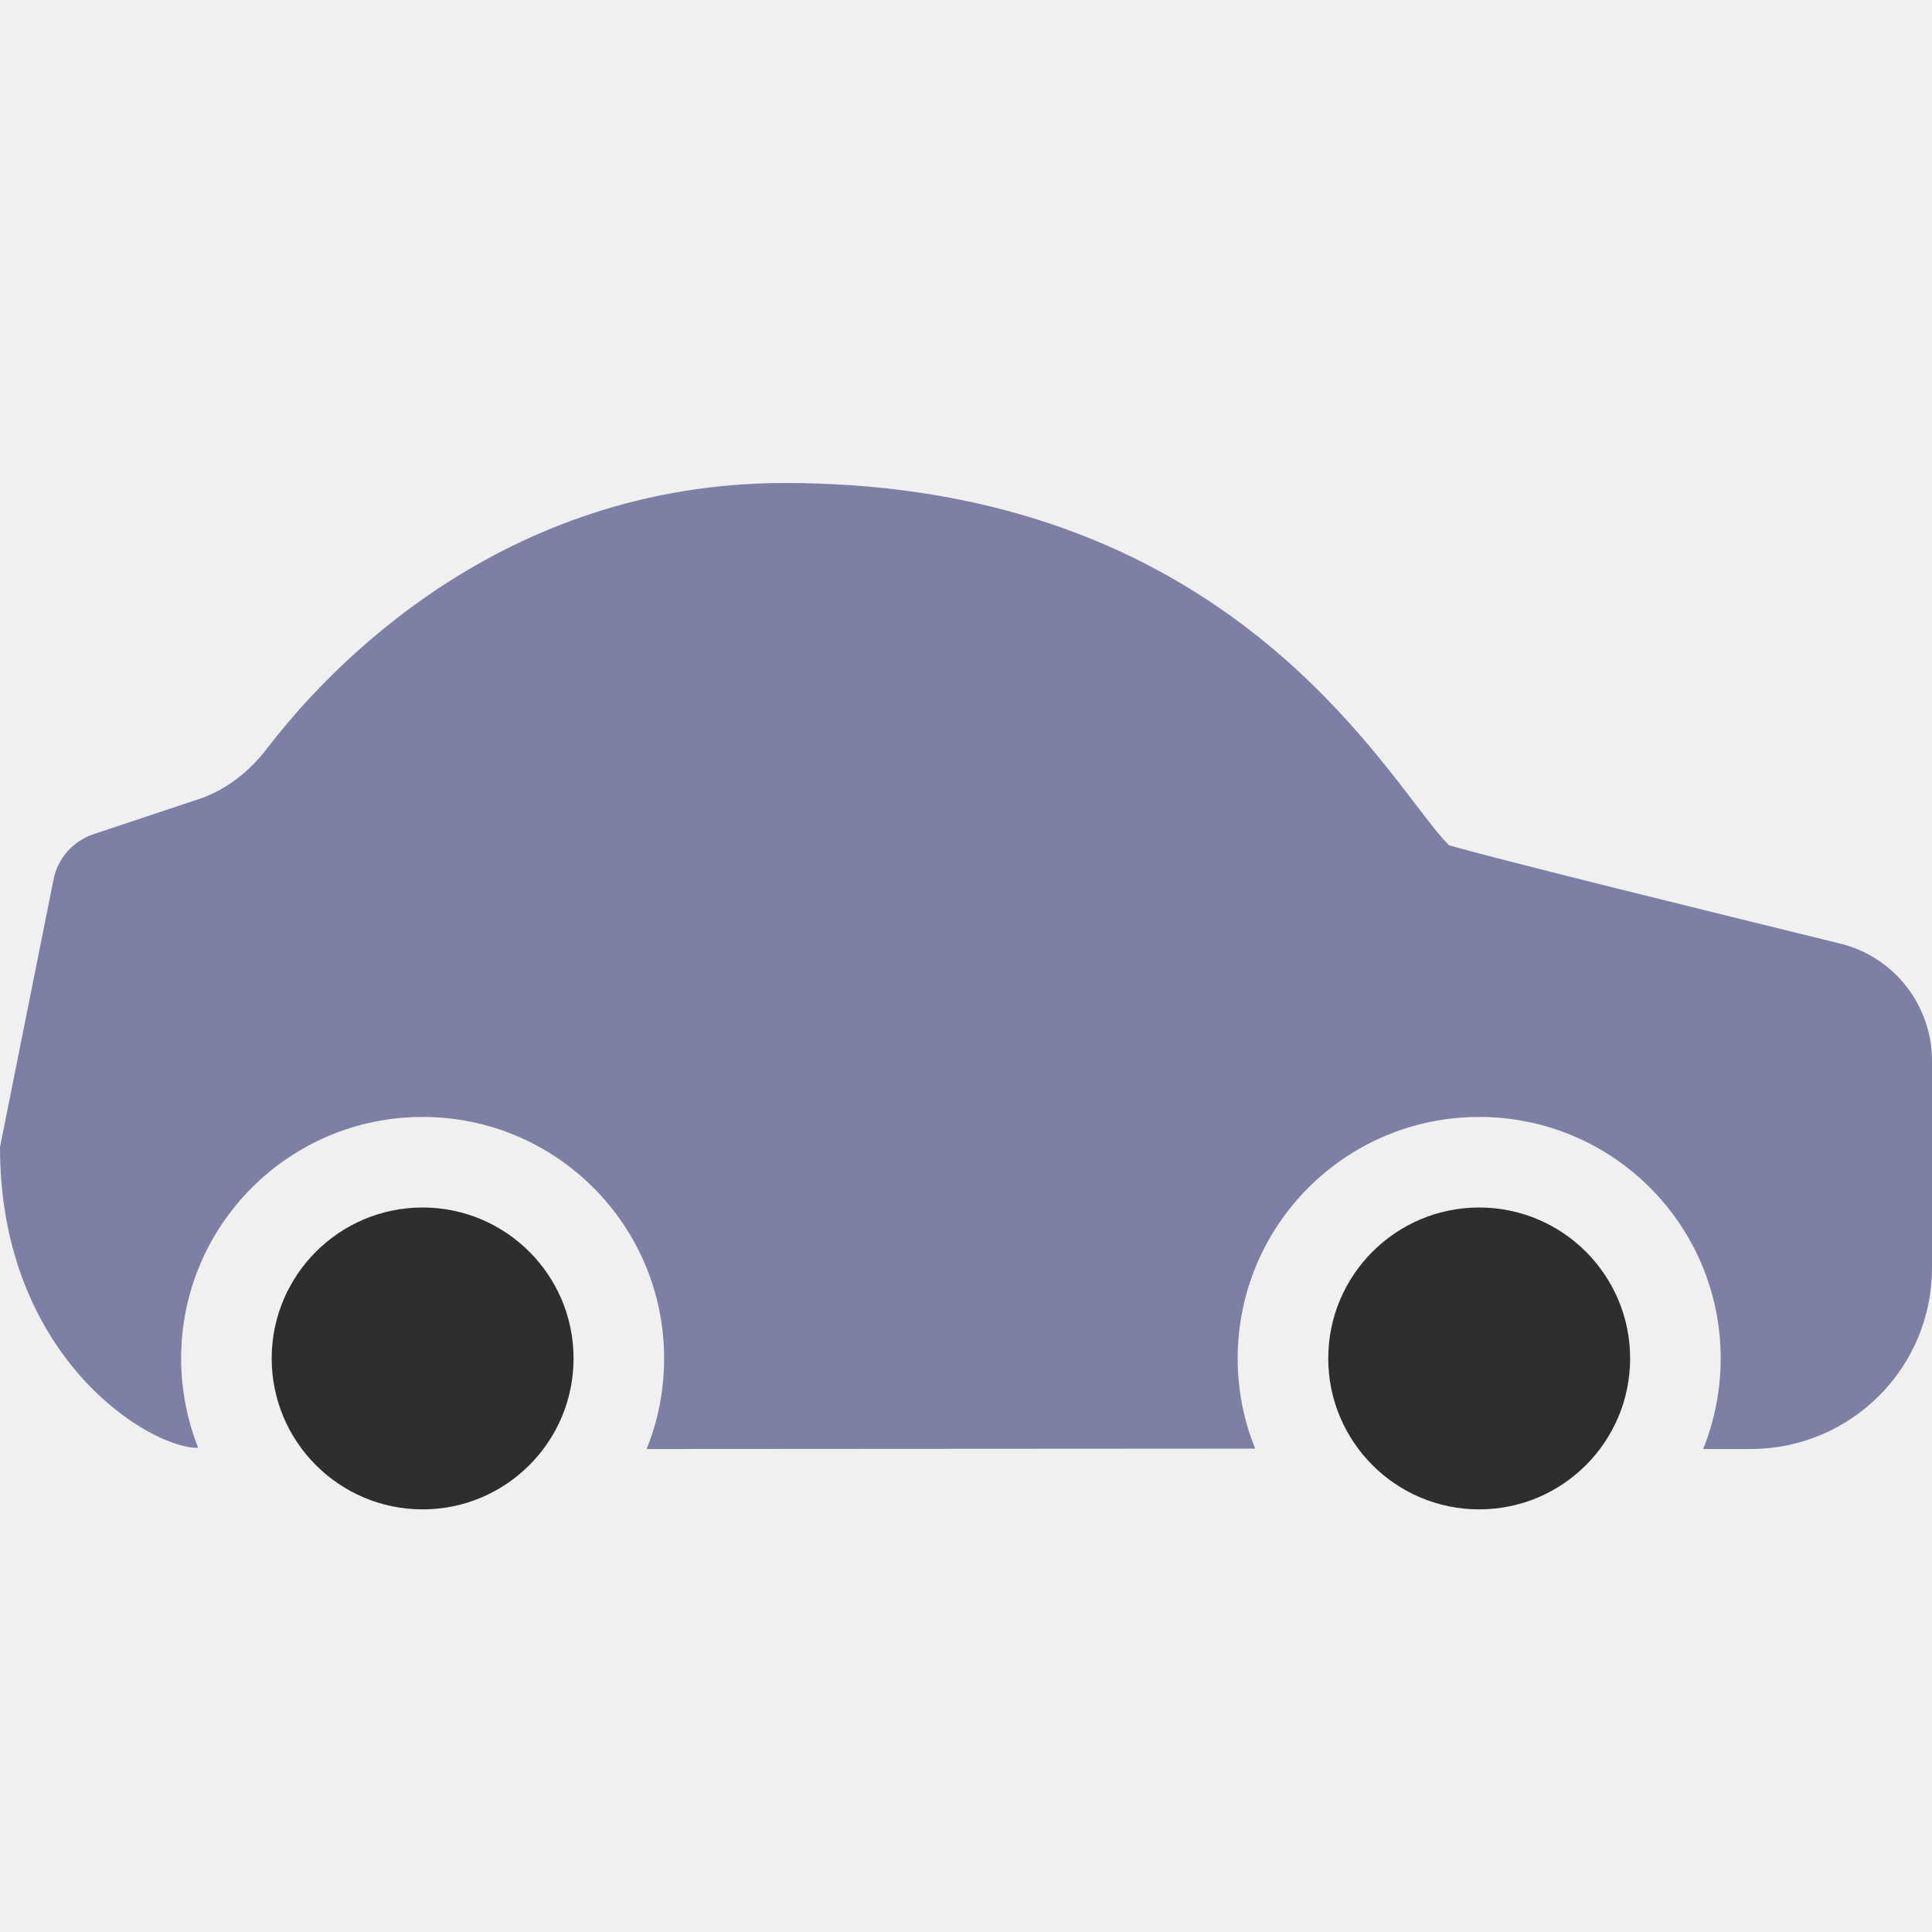
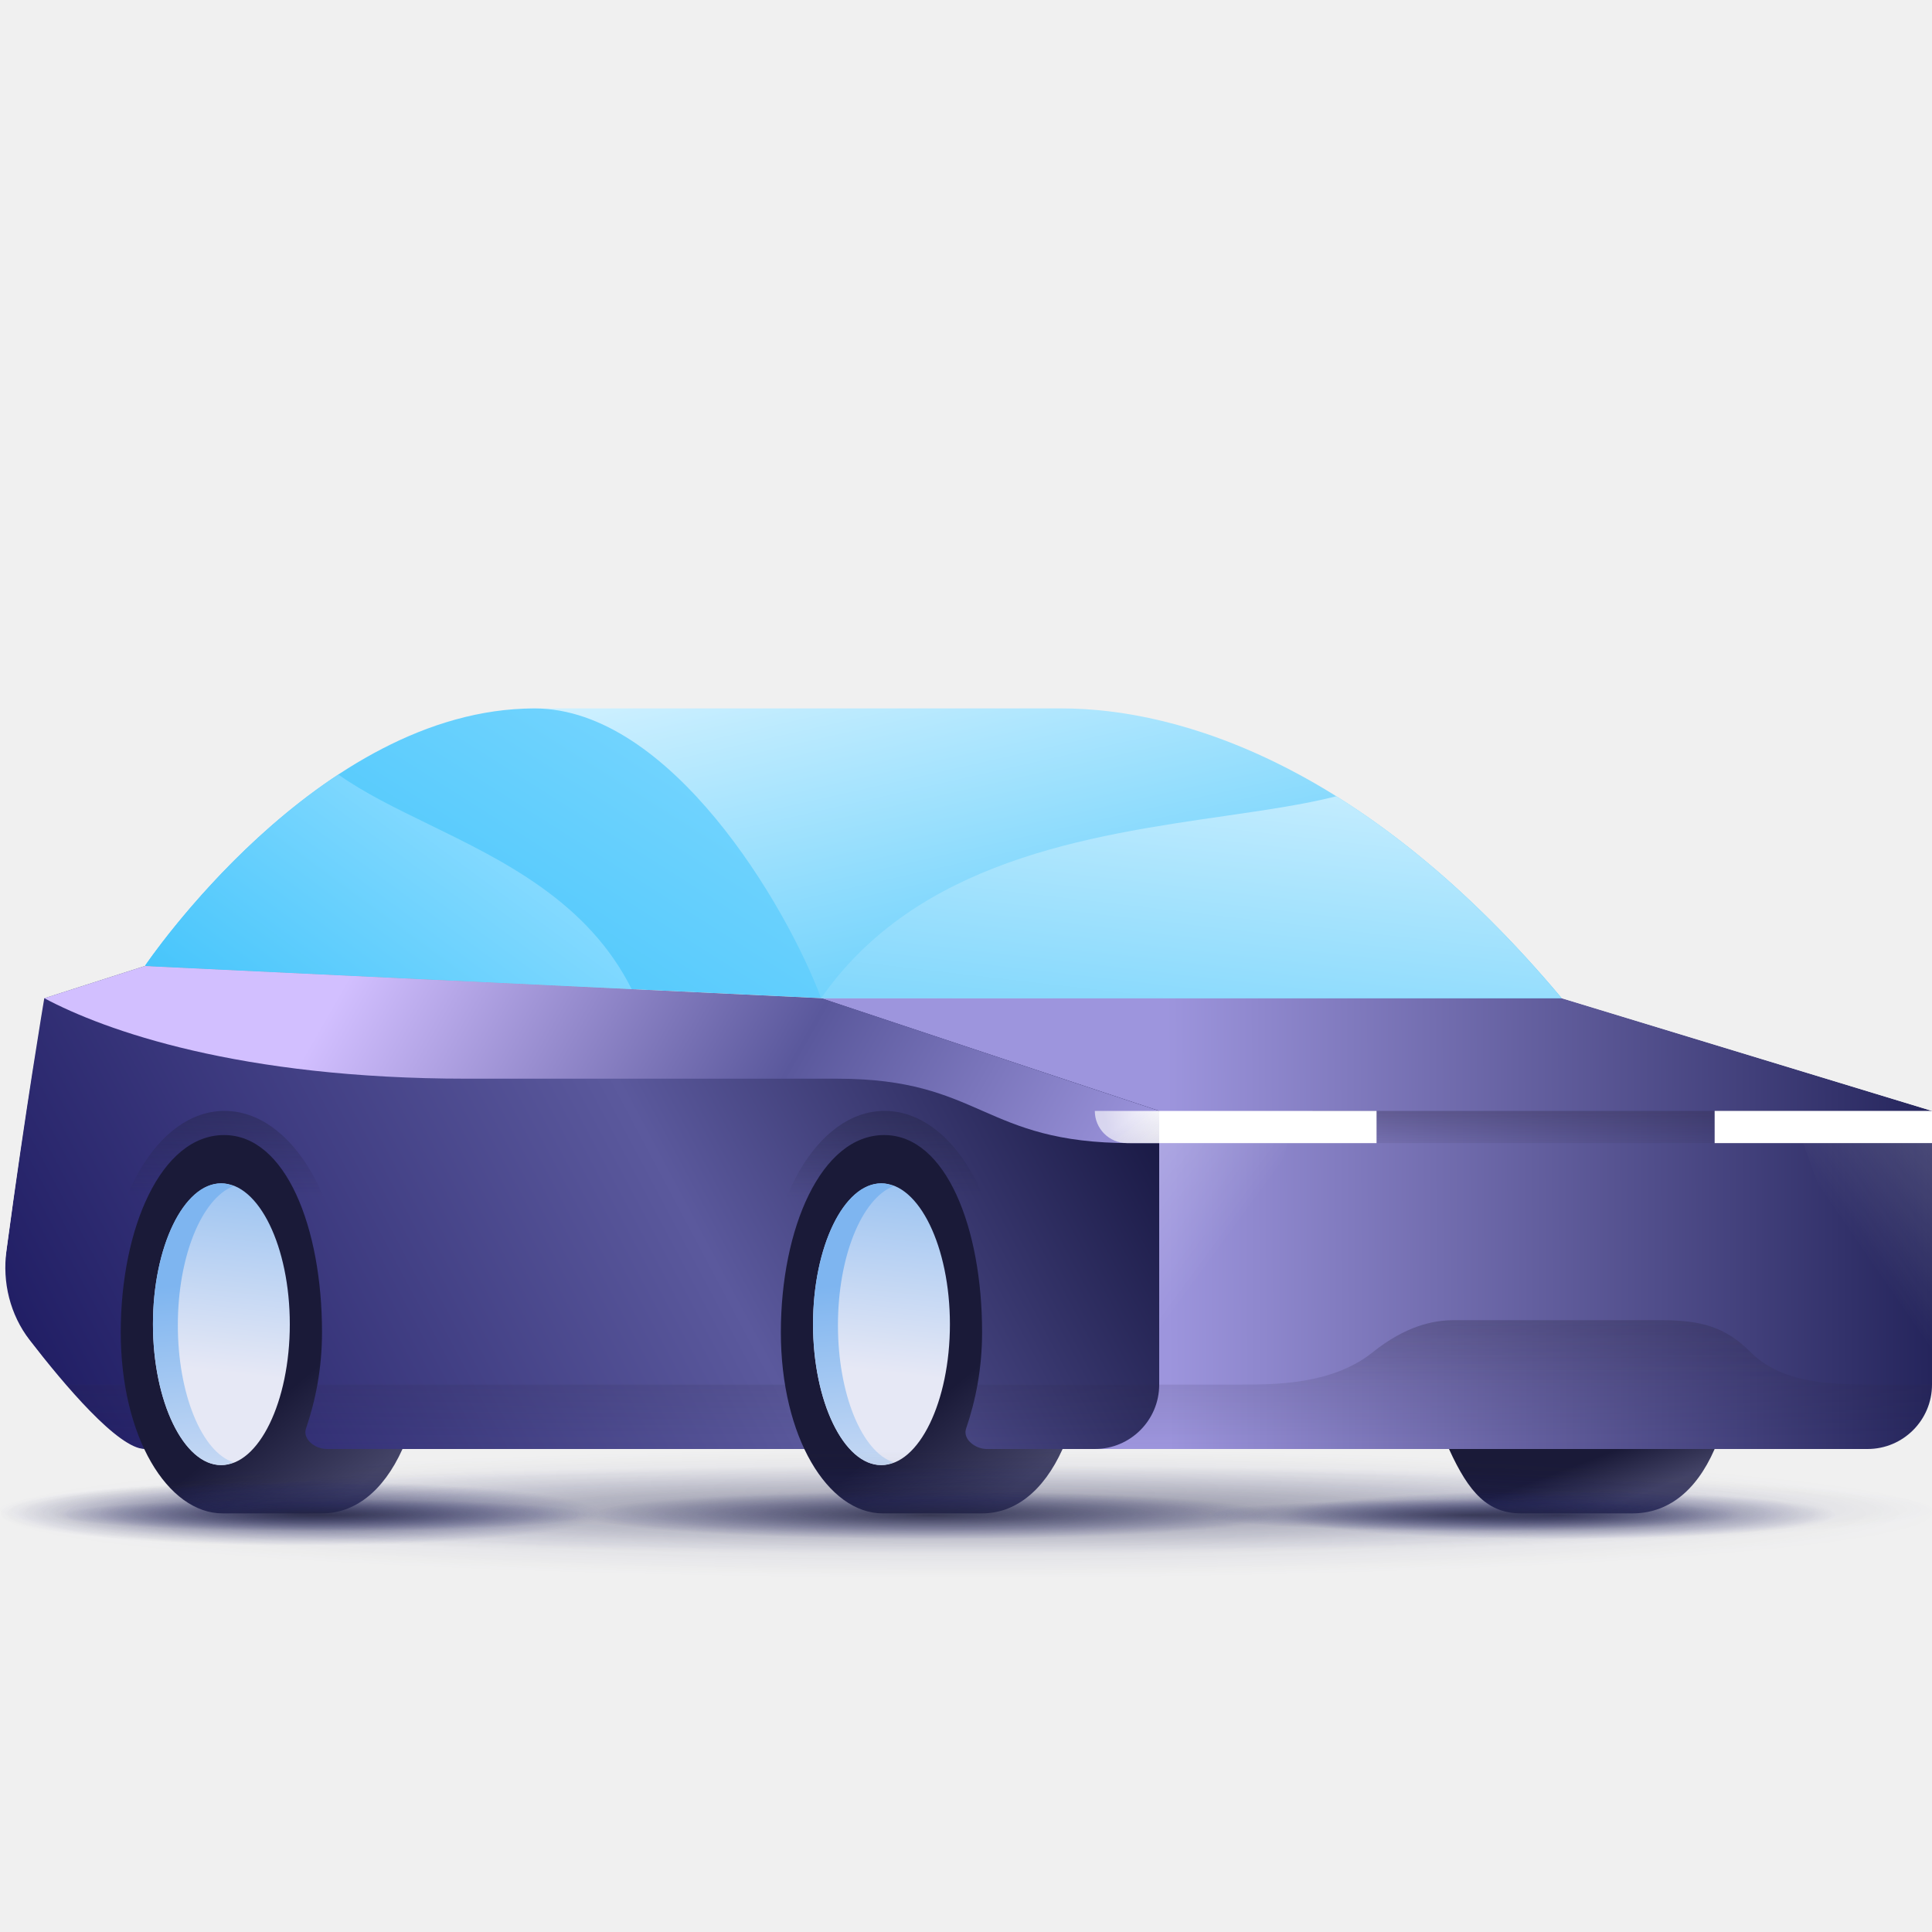
- <svg xmlns="http://www.w3.org/2000/svg" fill="none" viewBox="0 0 16 16">
-   <path d="M16 8.786c0-.461-.314-.863-.762-.972-1.06-.26-2.89-.711-3.238-.814-.075-.075-.167-.195-.282-.346C11.068 5.805 9.686 4 6.5 4 4.151 4 2.722 5.532 2.212 6.198c-.145.189-.336.343-.563.419l-.874.291c-.17.057-.297.2-.332.377L0 9.5c0 1.75 1.25 2.5 1.641 2.49-.09-.229-.141-.478-.141-.74 0-1.104.895-2 2-2s2 .896 2 2c0 .265-.051.518-.145.75l5.04-.003c-.094-.23-.145-.483-.145-.747 0-1.105.895-2 2-2s2 .895 2 2c0 .265-.052.518-.145.75h.394c.829 0 1.501-.672 1.501-1.5z" fill="#7D7FA5" />
-   <path d="M3.5 10c-.69 0-1.25.56-1.25 1.25s.56 1.25 1.25 1.25 1.25-.56 1.25-1.25S4.19 10 3.5 10" fill="#2E2E2E" />
-   <path d="M12.25 12.5c.69 0 1.25-.56 1.25-1.25S12.94 10 12.25 10 11 10.56 11 11.25s.56 1.25 1.25 1.25" fill="#2E2E2E" />
+ <svg xmlns="http://www.w3.org/2000/svg" width="64" height="64" viewBox="0 0 64 64" fill="none">
+   <g clip-path="url(#clip0_5557_199358)">
+     <path d="M51.733 33.067C45.241 25.323 39.04 23.467 35.171 23.467H17.467L27.2 33.067H51.733Z" fill="url(#paint0_linear_5557_199358)" />
+     <path d="M44.268 26.377C46.626 27.847 49.157 29.993 51.733 33.067H27.2C30.37 28.509 36.068 27.683 40.574 27.03C41.952 26.83 43.219 26.646 44.268 26.377Z" fill="url(#paint1_linear_5557_199358)" />
+     <path d="M17.707 23.468C10.533 23.468 4.8 32 4.8 32L27.2 33.067C26.044 29.982 22.198 23.468 17.707 23.468Z" fill="url(#paint2_linear_5557_199358)" />
+     <path d="M20.925 32.768C19.48 29.878 16.694 28.52 14.202 27.306C13.098 26.768 12.053 26.259 11.207 25.657C7.502 28.094 4.987 31.726 4.81 31.985C4.89 31.994 4.971 32.003 5.051 32.012L20.925 32.768Z" fill="url(#paint3_linear_5557_199358)" />
+     <mask id="mask0_5557_199358" style="mask-type:alpha" maskUnits="userSpaceOnUse" x="0" y="32" width="64" height="16">
+       <path d="M27.2 33.066H51.733L64 36.8V45.866C64 47.044 63.044 48 61.866 48H4.8C3.92 48 2.113 45.854 0.984 44.393C0.335 43.551 0.072 42.481 0.214 41.428C0.826 36.864 1.467 33.066 1.467 33.066L4.8 32L27.2 33.066Z" fill="white" />
+     </mask>
+     <g mask="url(#mask0_5557_199358)">
+       <path d="M64 48V36.8L51.733 33.067H27.2V48H64Z" fill="url(#paint4_linear_5557_199358)" />
+       <path d="M38.4 45.867C38.4 47.045 37.445 48 36.267 48C29.037 48 5.844 48 4.734 48C3.419 48 0 43.067 0 43.067C0.658 37.811 1.447 33.067 1.447 33.067L4.734 32L27.2 33.067L38.4 36.8V45.867Z" fill="url(#paint5_linear_5557_199358)" />
+       <path d="M64 48H0V45.866H41.12C42.24 45.866 44.133 45.866 45.467 44.8C46.574 43.914 47.493 43.733 48.16 43.733H55.014C56.373 43.733 57.161 43.96 58 44.8C59.067 45.866 60.8 45.866 62.134 45.866H64V48Z" fill="url(#paint6_linear_5557_199358)" />
+       <path d="M64 48H0V45.866H41.12C42.24 45.866 44.133 45.866 45.467 44.8C46.574 43.914 47.493 43.733 48.16 43.733H55.014C56.373 43.733 57.161 43.96 58 44.8C59.067 45.866 60.8 45.866 62.134 45.866H64V48Z" fill="url(#paint7_linear_5557_199358)" />
+       <path d="M38.4 36.8L27.2 33.067L4.8 32L1.467 33.067C3.467 34.133 7.92 35.733 15.467 35.733H27.733C32.533 35.733 32.533 37.867 37.462 37.867C38.532 37.867 38.4 37.867 38.4 37.867C38.4 36.8 38.4 37.867 38.4 36.8Z" fill="url(#paint8_linear_5557_199358)" />
+     </g>
+     <path opacity="0.8" d="M43.467 36.8H58.933L56.8 37.867H45.6L43.467 36.8Z" fill="url(#paint9_linear_5557_199358)" />
+     <path d="M64 36.8H56.8V37.867H64V36.8Z" fill="white" />
+     <path d="M45.6 37.867H38.4C38.4 37.867 38.4 37.387 38.4 36.8H45.6V37.867Z" fill="white" />
+     <path d="M38.4 37.867H37.333C36.744 37.867 36.267 37.389 36.267 36.8H38.4V37.867Z" fill="url(#paint10_radial_5557_199358)" />
+     <rect x="36.267" y="36.8" width="2.133" height="1.067" fill="url(#paint11_linear_5557_199358)" />
+     <path opacity="0.24" d="M42.667 37.867L40.027 45.867H38.4V37.867H42.667Z" fill="url(#paint12_linear_5557_199358)" />
+     <path opacity="0.24" d="M59.733 37.867L62.613 45.867H64V37.867H59.733Z" fill="url(#paint13_linear_5557_199358)" />
+     <path opacity="0.64" d="M11.467 45.867C11.467 45.2 11.467 44.113 11.467 43.609C11.467 39.847 9.679 36.8 7.438 36.8C5.197 36.8 3.467 39.847 3.467 43.609C3.467 44.113 3.467 45.333 3.467 45.867" fill="url(#paint14_linear_5557_199358)" />
+     <path opacity="0.64" d="M33.333 45.867C33.333 45.333 33.333 44.113 33.333 43.609C33.333 39.847 31.546 36.8 29.305 36.8C27.064 36.8 25.333 39.847 25.333 43.609C25.333 44.113 25.333 45.333 25.333 45.867" fill="url(#paint15_linear_5557_199358)" />
+     <path d="M10.819 48C10.445 48 10.026 47.683 10.133 47.333C10.454 46.392 10.667 45.333 10.667 44.133C10.667 40.664 9.467 37.6 7.423 37.6C5.333 37.6 4 40.691 4 44.133C4 47.603 5.554 50.133 7.377 50.133H10.667C11.736 50.133 12.691 49.425 13.333 48H10.819Z" fill="url(#paint16_linear_5557_199358)" />
+     <path d="M32.686 48C32.312 48 31.893 47.683 32 47.333C32.321 46.392 32.533 45.333 32.533 44.133C32.533 40.664 31.333 37.6 29.29 37.6C27.2 37.6 25.867 40.691 25.867 44.133C25.867 47.603 27.421 50.133 29.244 50.133H32.533C33.603 50.133 34.558 49.425 35.2 48H32.686Z" fill="url(#paint17_linear_5557_199358)" />
+     <path d="M48 48C48.667 49.467 49.291 50.133 50.4 50.133H54.075C55.2 50.133 56.163 49.46 56.8 48H48Z" fill="url(#paint18_linear_5557_199358)" />
+     <path d="M26.933 43.867C26.933 46.432 27.956 48.533 29.2 48.533C30.444 48.533 31.467 46.432 31.467 43.867C31.467 41.301 30.444 39.2 29.2 39.2C27.956 39.2 26.933 41.301 26.933 43.867Z" fill="url(#paint19_linear_5557_199358)" />
+     <path d="M5.067 43.867C5.067 46.432 6.089 48.533 7.333 48.533C8.577 48.533 9.6 46.432 9.6 43.867C9.6 41.301 8.577 39.2 7.333 39.2C6.089 39.2 5.067 41.301 5.067 43.867Z" fill="url(#paint20_linear_5557_199358)" />
+     <path d="M27.758 43.898C27.758 41.611 28.555 39.694 29.6 39.293C29.462 39.231 29.325 39.2 29.188 39.2C27.951 39.2 26.933 41.301 26.933 43.867C26.933 46.432 27.951 48.533 29.188 48.533C29.325 48.533 29.462 48.502 29.6 48.441C28.555 48.101 27.758 46.184 27.758 43.898Z" fill="url(#paint21_linear_5557_199358)" />
+     <path d="M5.891 43.898C5.891 41.611 6.689 39.694 7.733 39.293C7.596 39.231 7.458 39.2 7.321 39.2C6.084 39.2 5.067 41.301 5.067 43.867C5.067 46.432 6.084 48.533 7.321 48.533C7.458 48.533 7.596 48.502 7.733 48.441C6.689 48.101 5.891 46.184 5.891 43.898Z" fill="url(#paint22_linear_5557_199358)" />
+     <path opacity="0.75" d="M32 52.267C49.673 52.267 64 51.312 64 50.133C64 48.955 49.673 48 32 48C14.327 48 0 48.955 0 50.133C0 51.312 14.327 52.267 32 52.267Z" fill="url(#paint23_radial_5557_199358)" />
+     <path opacity="0.75" d="M32 51.467C49.673 51.467 64 50.81 64 50C64 49.19 49.673 48.533 32 48.533C14.327 48.533 0 49.19 0 50C0 50.81 14.327 51.467 32 51.467Z" fill="url(#paint24_radial_5557_199358)" />
+     <path opacity="0.8" d="M51.6 50.987C56.681 50.987 60.8 50.629 60.8 50.187C60.8 49.745 56.681 49.387 51.6 49.387C46.519 49.387 42.4 49.745 42.4 50.187C42.4 50.629 46.519 50.987 51.6 50.987Z" fill="url(#paint25_radial_5557_199358)" />
+     <path opacity="0.8" d="M10 51.2C15.523 51.2 20 50.722 20 50.133C20 49.544 15.523 49.067 10 49.067C4.477 49.067 0 49.544 0 50.133C0 50.722 4.477 51.2 10 51.2Z" fill="url(#paint26_radial_5557_199358)" />
+     <path opacity="0.8" d="M30.8 50.987C37.133 50.987 42.267 50.629 42.267 50.187C42.267 49.745 37.133 49.387 30.8 49.387C24.467 49.387 19.333 49.745 19.333 50.187C19.333 50.629 24.467 50.987 30.8 50.987Z" fill="url(#paint27_radial_5557_199358)" />
+     <path opacity="0.64" d="M48.72 50.72C53.654 50.72 57.653 50.481 57.653 50.187C57.653 49.892 53.654 49.653 48.72 49.653C43.786 49.653 39.787 49.892 39.787 50.187C39.787 50.481 43.786 50.72 48.72 50.72Z" fill="url(#paint28_radial_5557_199358)" />
+     <path opacity="0.64" d="M10.72 50.72C15.654 50.72 19.653 50.481 19.653 50.187C19.653 49.892 15.654 49.653 10.72 49.653C5.786 49.653 1.787 49.892 1.787 50.187C1.787 50.481 5.786 50.72 10.72 50.72Z" fill="url(#paint29_radial_5557_199358)" />
+   </g>
+   <defs>
+     <linearGradient id="paint0_linear_5557_199358" x1="33.055" y1="19.76" x2="37.333" y2="38.667" gradientUnits="userSpaceOnUse">
+       <stop stop-color="#D1F1FF" />
+       <stop offset="1" stop-color="#34BFFA" />
+     </linearGradient>
+     <linearGradient id="paint1_linear_5557_199358" x1="43.467" y1="21.733" x2="40.752" y2="45.194" gradientUnits="userSpaceOnUse">
+       <stop stop-color="#E5F7FF" />
+       <stop offset="0.999" stop-color="#32BEFA" />
+     </linearGradient>
+     <linearGradient id="paint2_linear_5557_199358" x1="36.267" y1="5.733" x2="1.872" y2="60.136" gradientUnits="userSpaceOnUse">
+       <stop offset="0.001" stop-color="#D1F1FF" />
+       <stop offset="0.29" stop-color="#85DAFF" />
+       <stop offset="0.638" stop-color="#32BEFA" />
+       <stop offset="1" stop-color="#325E9F" />
+     </linearGradient>
+     <linearGradient id="paint3_linear_5557_199358" x1="20.8" y1="18.667" x2="2.6" y2="43.418" gradientUnits="userSpaceOnUse">
+       <stop offset="0.001" stop-color="#D1F1FF" />
+       <stop offset="0.328" stop-color="#85DAFF" />
+       <stop offset="0.766" stop-color="#32BEFA" />
+       <stop offset="1" stop-color="#325E9F" />
+     </linearGradient>
+     <linearGradient id="paint4_linear_5557_199358" x1="64" y1="40.533" x2="38.667" y2="40.647" gradientUnits="userSpaceOnUse">
+       <stop offset="0.002" stop-color="#25255C" />
+       <stop offset="1" stop-color="#9D95DD" />
+     </linearGradient>
+     <linearGradient id="paint5_linear_5557_199358" x1="-8.267" y1="40" x2="34.625" y2="17.148" gradientUnits="userSpaceOnUse">
+       <stop stop-color="#110E55" />
+       <stop offset="0.562" stop-color="#5B599D" />
+       <stop offset="0.902" stop-color="#13133C" />
+     </linearGradient>
+     <linearGradient id="paint6_linear_5557_199358" x1="32.741" y1="48" x2="32.741" y2="43.733" gradientUnits="userSpaceOnUse">
+       <stop stop-color="#2C2643" stop-opacity="0" />
+       <stop offset="1" stop-color="#2C2643" stop-opacity="0.24" />
+     </linearGradient>
+     <linearGradient id="paint7_linear_5557_199358" x1="32" y1="43.733" x2="32" y2="45.867" gradientUnits="userSpaceOnUse">
+       <stop stop-color="#212240" stop-opacity="0.08" />
+       <stop offset="1" stop-color="#212240" stop-opacity="0" />
+     </linearGradient>
+     <linearGradient id="paint8_linear_5557_199358" x1="42.4" y1="37.867" x2="9.342" y2="18.943" gradientUnits="userSpaceOnUse">
+       <stop offset="0.094" stop-color="#9D95DD" />
+       <stop offset="0.403" stop-color="#5A589C" />
+       <stop offset="0.775" stop-color="#D2BFFF" />
+       <stop offset="1" stop-color="#D2BFFF" />
+     </linearGradient>
+     <linearGradient id="paint9_linear_5557_199358" x1="51.379" y1="38.298" x2="51.379" y2="36.8" gradientUnits="userSpaceOnUse">
+       <stop stop-color="#2C2643" stop-opacity="0" />
+       <stop offset="1" stop-color="#2C2643" stop-opacity="0.4" />
+     </linearGradient>
+     <radialGradient id="paint10_radial_5557_199358" cx="0" cy="0" r="1" gradientUnits="userSpaceOnUse" gradientTransform="translate(38.5333 36.8) rotate(164.055) scale(1.94136 3.88273)">
+       <stop stop-color="white" stop-opacity="0.96" />
+       <stop offset="1" stop-color="white" stop-opacity="0.64" />
+     </radialGradient>
+     <linearGradient id="paint11_linear_5557_199358" x1="38.533" y1="38" x2="37.697" y2="36.868" gradientUnits="userSpaceOnUse">
+       <stop stop-color="#212240" stop-opacity="0.08" />
+       <stop offset="1" stop-color="#212240" stop-opacity="0" />
+     </linearGradient>
+     <linearGradient id="paint12_linear_5557_199358" x1="35.867" y1="38.533" x2="40.232" y2="41.732" gradientUnits="userSpaceOnUse">
+       <stop stop-color="white" />
+       <stop offset="1" stop-color="white" stop-opacity="0" />
+     </linearGradient>
+     <linearGradient id="paint13_linear_5557_199358" x1="66.667" y1="38.814" x2="62.07" y2="41.985" gradientUnits="userSpaceOnUse">
+       <stop stop-color="white" />
+       <stop offset="1" stop-color="white" stop-opacity="0" />
+     </linearGradient>
+     <linearGradient id="paint14_linear_5557_199358" x1="7.469" y1="35.207" x2="7.469" y2="50.357" gradientUnits="userSpaceOnUse">
+       <stop offset="0" stop-color="#212240" />
+       <stop offset="0.294" stop-color="#212240" stop-opacity="0" />
+     </linearGradient>
+     <linearGradient id="paint15_linear_5557_199358" x1="29.336" y1="35.207" x2="29.336" y2="50.357" gradientUnits="userSpaceOnUse">
+       <stop offset="0" stop-color="#212240" />
+       <stop offset="0.294" stop-color="#212240" stop-opacity="0" />
+     </linearGradient>
+     <linearGradient id="paint16_linear_5557_199358" x1="9.467" y1="46.133" x2="12.001" y2="49.139" gradientUnits="userSpaceOnUse">
+       <stop stop-color="#1A1A38" />
+       <stop offset="1" stop-color="#434366" />
+     </linearGradient>
+     <linearGradient id="paint17_linear_5557_199358" x1="31.333" y1="46.133" x2="33.868" y2="49.139" gradientUnits="userSpaceOnUse">
+       <stop stop-color="#1A1A38" />
+       <stop offset="1" stop-color="#434366" />
+     </linearGradient>
+     <linearGradient id="paint18_linear_5557_199358" x1="50.8" y1="49.067" x2="51.386" y2="50.613" gradientUnits="userSpaceOnUse">
+       <stop stop-color="#1A1A38" />
+       <stop offset="1" stop-color="#434366" />
+     </linearGradient>
+     <linearGradient id="paint19_linear_5557_199358" x1="29.067" y1="45.448" x2="30.015" y2="36.66" gradientUnits="userSpaceOnUse">
+       <stop offset="0" stop-color="#E6E8F5" />
+       <stop offset="1" stop-color="#7EB5F0" />
+     </linearGradient>
+     <linearGradient id="paint20_linear_5557_199358" x1="7.2" y1="45.448" x2="8.148" y2="36.66" gradientUnits="userSpaceOnUse">
+       <stop offset="0" stop-color="#E6E8F5" />
+       <stop offset="1" stop-color="#7EB5F0" />
+     </linearGradient>
+     <linearGradient id="paint21_linear_5557_199358" x1="28.867" y1="51.346" x2="28.173" y2="42.55" gradientUnits="userSpaceOnUse">
+       <stop offset="0" stop-color="#E6E8F5" />
+       <stop offset="1" stop-color="#7EB5F0" />
+     </linearGradient>
+     <linearGradient id="paint22_linear_5557_199358" x1="7.001" y1="51.346" x2="6.307" y2="42.55" gradientUnits="userSpaceOnUse">
+       <stop offset="0" stop-color="#E6E8F5" />
+       <stop offset="1" stop-color="#7EB5F0" />
+     </linearGradient>
+     <radialGradient id="paint23_radial_5557_199358" cx="0" cy="0" r="1" gradientUnits="userSpaceOnUse" gradientTransform="translate(31.9969 50.1383) rotate(90) scale(2.13333 32)">
+       <stop stop-color="#212240" stop-opacity="0.23" />
+       <stop offset="1" stop-color="#23266A" stop-opacity="0" />
+     </radialGradient>
+     <radialGradient id="paint24_radial_5557_199358" cx="0" cy="0" r="1" gradientUnits="userSpaceOnUse" gradientTransform="translate(31.9969 50.0045) rotate(90) scale(1.46667 32)">
+       <stop stop-color="#212240" stop-opacity="0.51" />
+       <stop offset="1" stop-color="#23266A" stop-opacity="0" />
+     </radialGradient>
+     <radialGradient id="paint25_radial_5557_199358" cx="0" cy="0" r="1" gradientUnits="userSpaceOnUse" gradientTransform="translate(51.6011 50.1919) rotate(90) scale(0.8 9.2)">
+       <stop stop-color="#212240" />
+       <stop offset="1" stop-color="#23266A" stop-opacity="0" />
+     </radialGradient>
+     <radialGradient id="paint26_radial_5557_199358" cx="0" cy="0" r="1" gradientUnits="userSpaceOnUse" gradientTransform="translate(9.99895 50.1389) rotate(90) scale(1.06667 9.99978)">
+       <stop stop-color="#212240" />
+       <stop offset="1" stop-color="#23266A" stop-opacity="0" />
+     </radialGradient>
+     <radialGradient id="paint27_radial_5557_199358" cx="0" cy="0" r="1" gradientUnits="userSpaceOnUse" gradientTransform="translate(30.7988 50.1909) rotate(90) scale(0.8 11.4664)">
+       <stop stop-color="#212240" />
+       <stop offset="1" stop-color="#23266A" stop-opacity="0" />
+     </radialGradient>
+     <radialGradient id="paint28_radial_5557_199358" cx="0" cy="0" r="1" gradientUnits="userSpaceOnUse" gradientTransform="translate(48.7177 50.1918) rotate(90) scale(0.533333 8.92101)">
+       <stop stop-color="#212240" />
+       <stop offset="1" stop-color="#23266A" stop-opacity="0" />
+     </radialGradient>
+     <radialGradient id="paint29_radial_5557_199358" cx="0" cy="0" r="1" gradientUnits="userSpaceOnUse" gradientTransform="translate(10.7167 50.1918) rotate(90) scale(0.533333 8.92101)">
+       <stop stop-color="#212240" />
+       <stop offset="1" stop-color="#23266A" stop-opacity="0" />
+     </radialGradient>
+     <clipPath id="clip0_5557_199358">
+       <rect width="64" height="64" fill="white" />
+     </clipPath>
+   </defs>
</svg>
